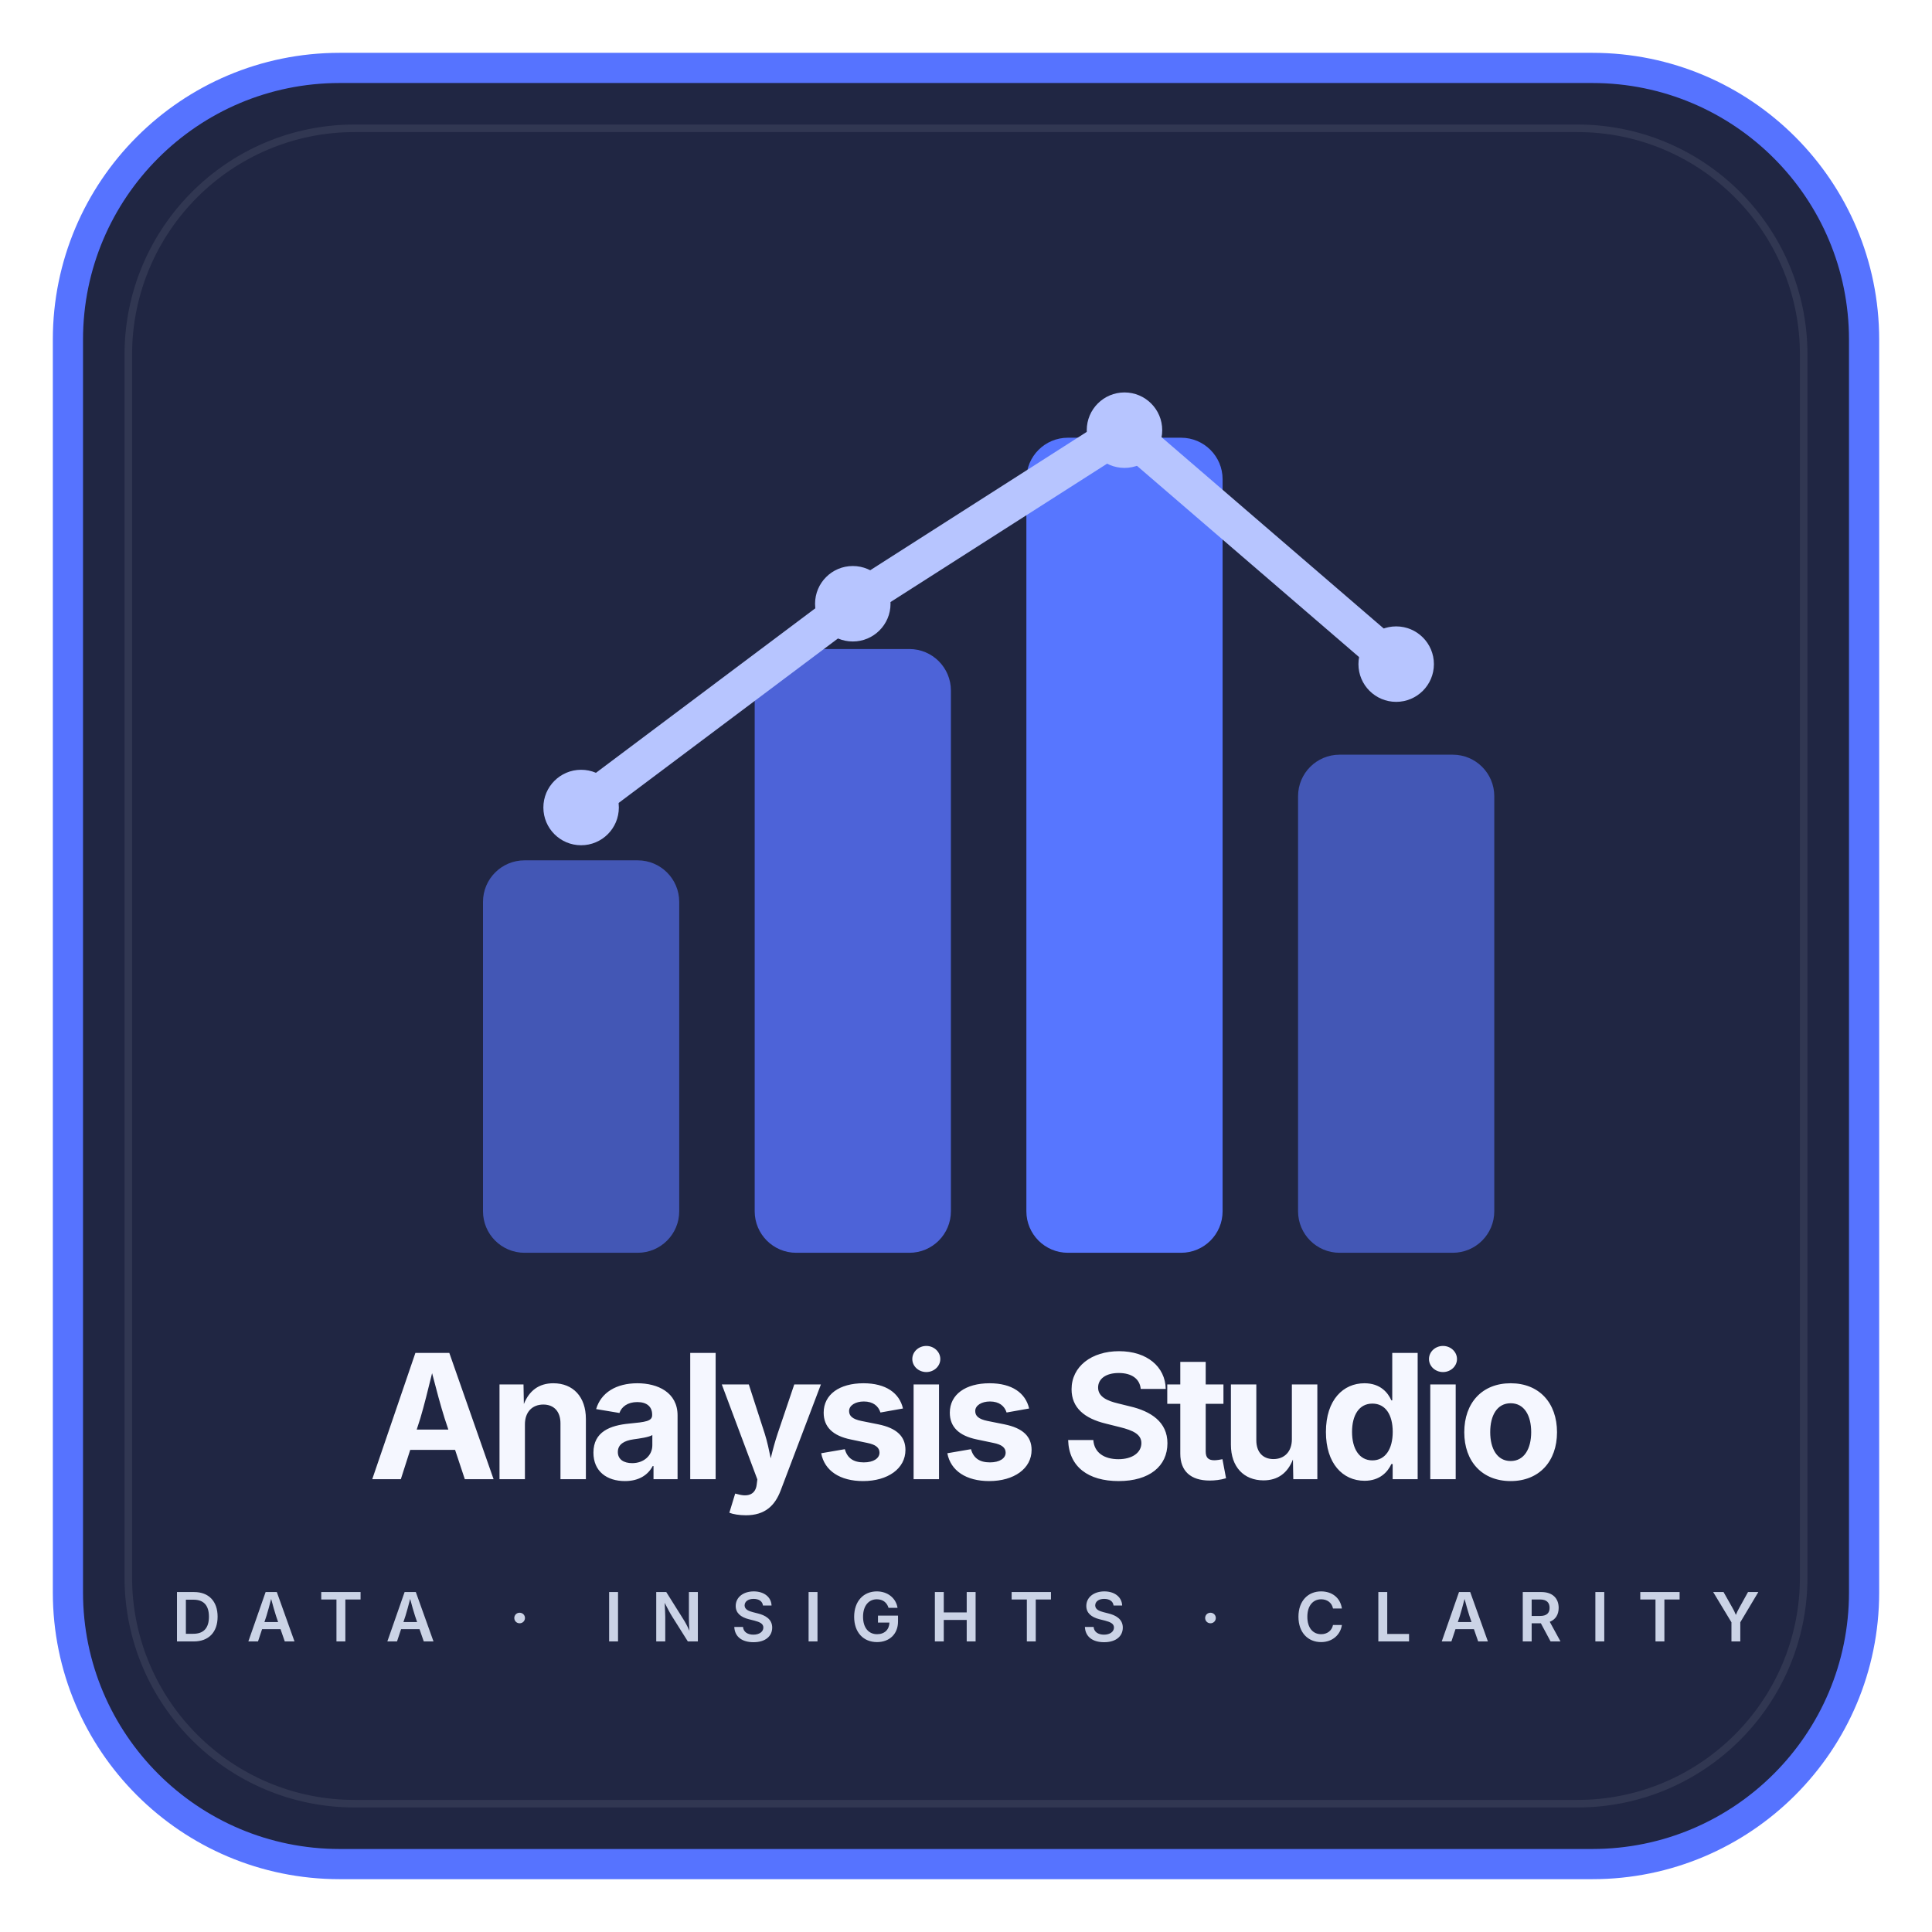
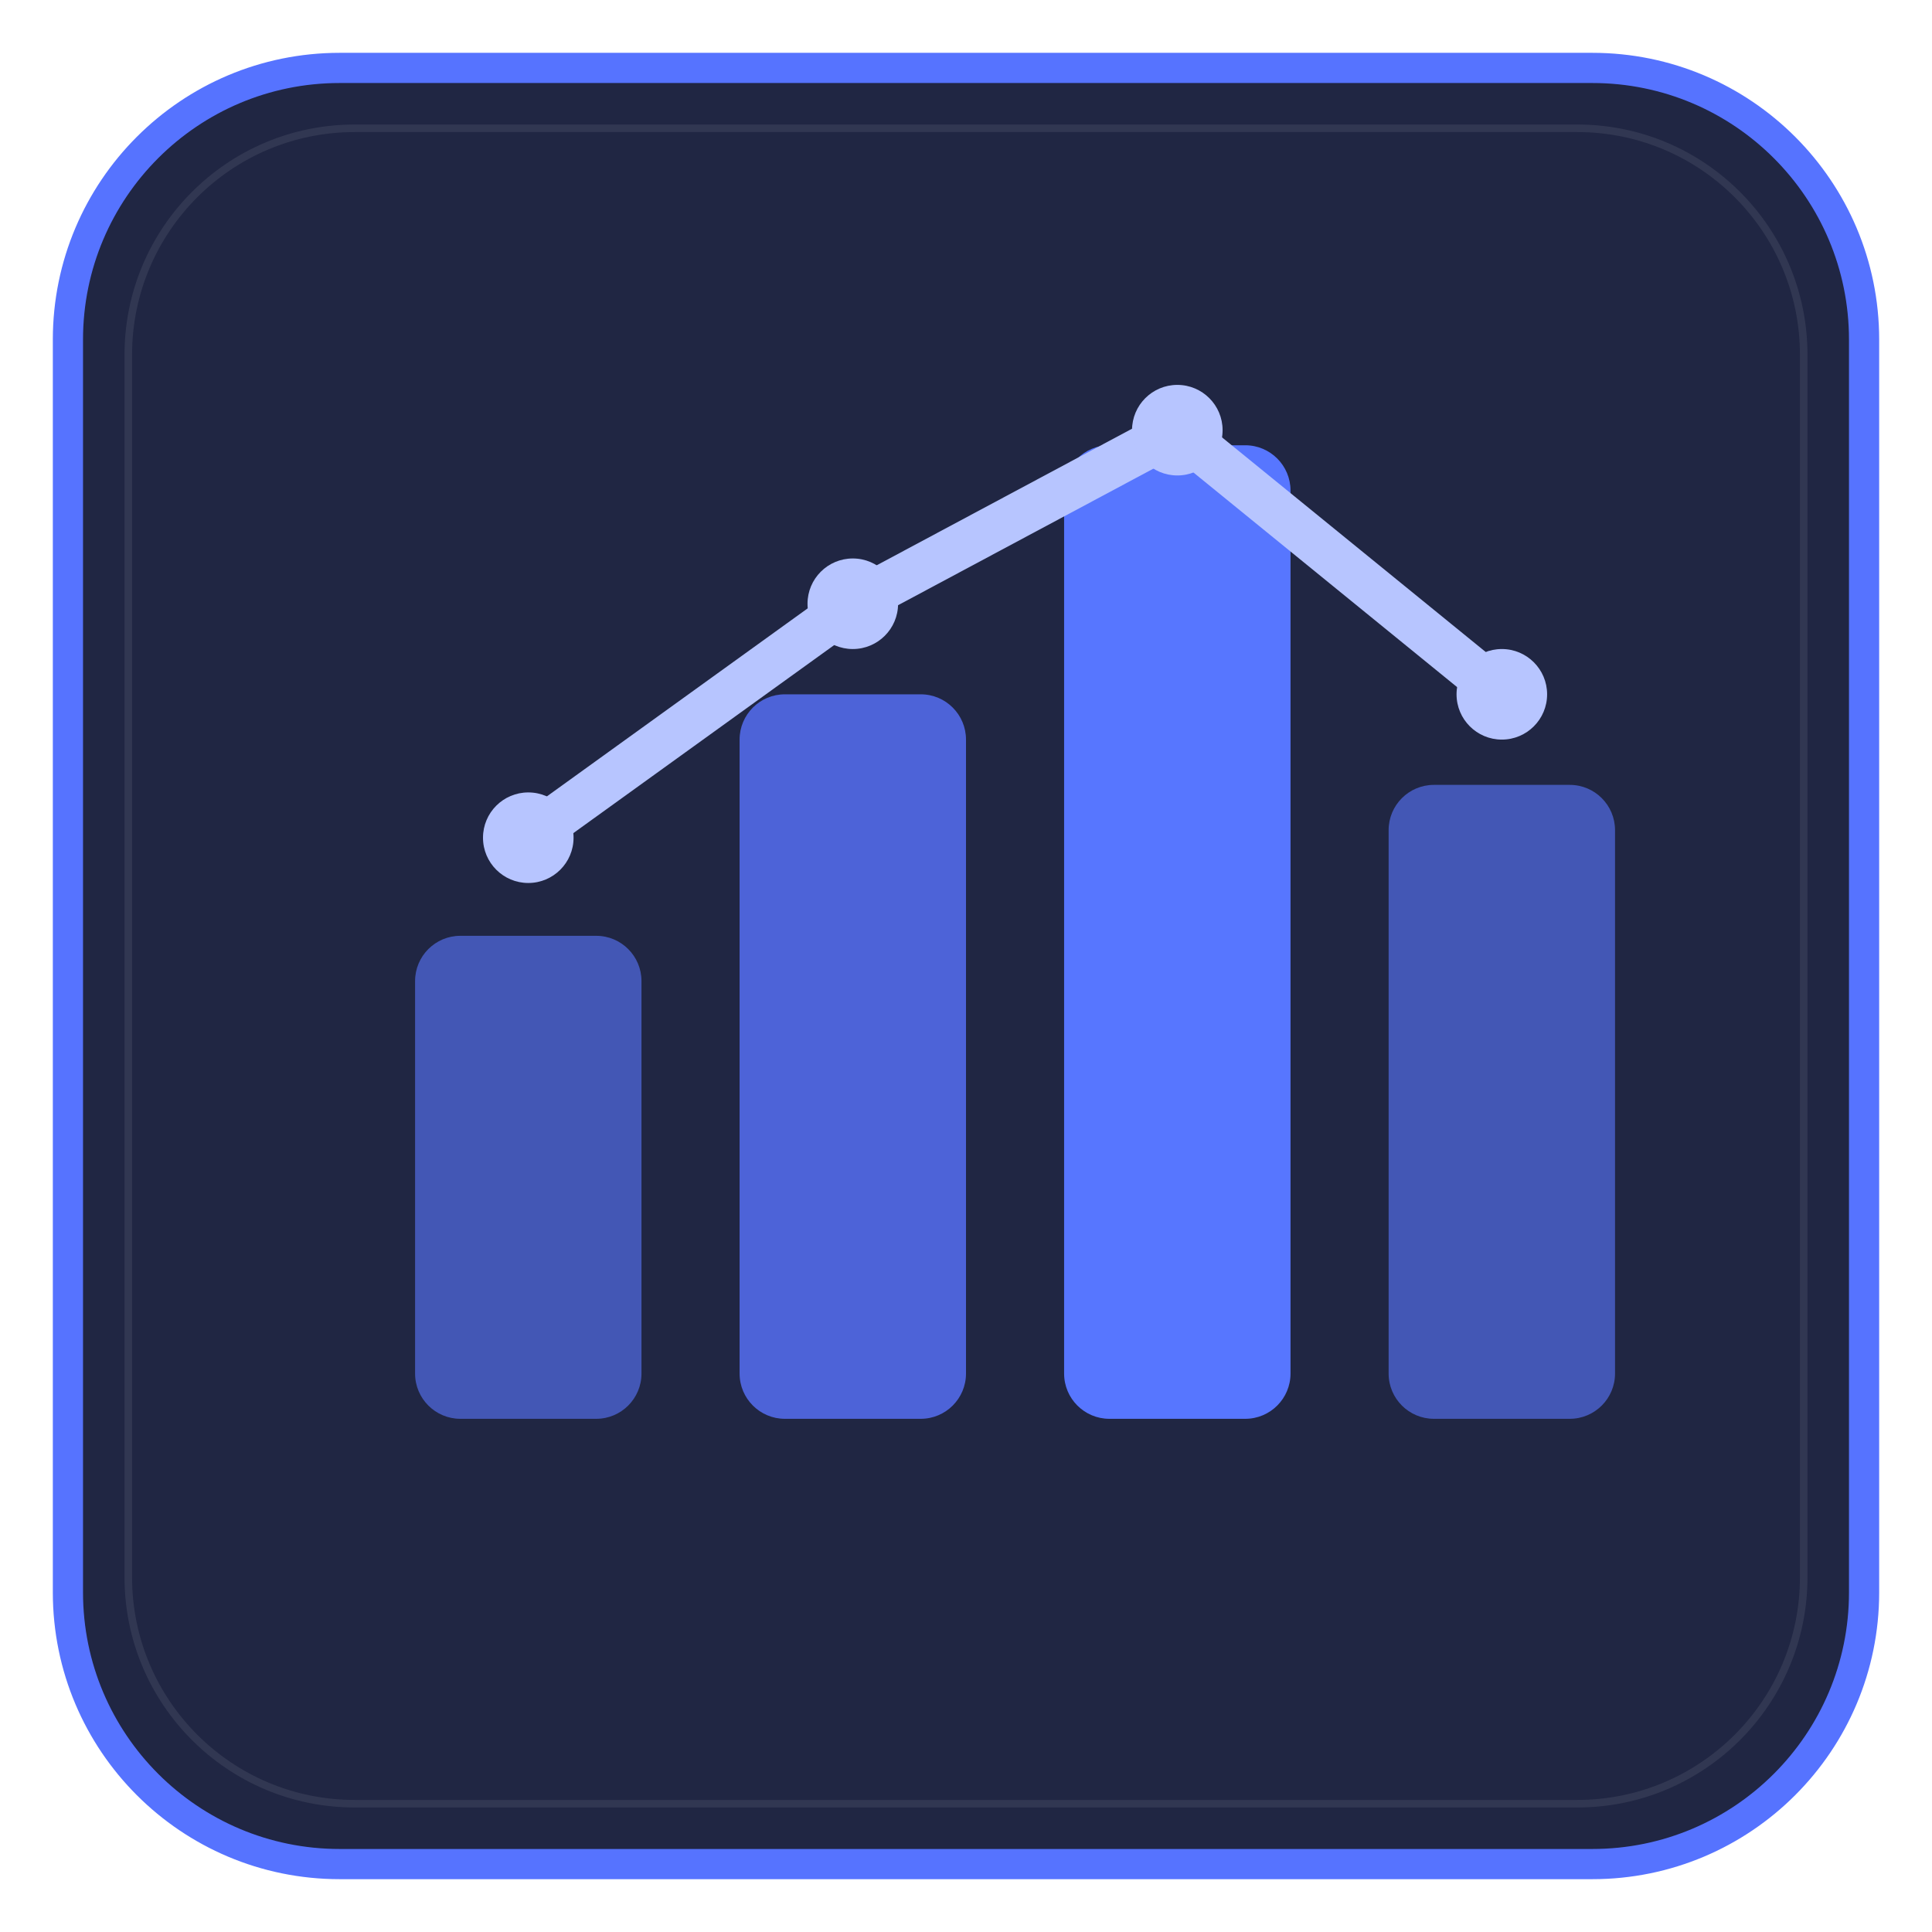
<svg xmlns="http://www.w3.org/2000/svg" viewBox="0 0 512 512" fill="none">
  <rect x="18" y="18" width="476" height="476" rx="72" fill="#202643" stroke="#5673FF" stroke-width="8" />
  <rect x="34" y="34" width="444" height="444" rx="60" stroke="rgba(255,255,255,0.08)" stroke-width="2" />
-   <rect x="128" y="228" width="52" height="104" rx="11" fill="#4357B5" />
-   <rect x="200" y="172" width="52" height="160" rx="11" fill="#4D63D8" />
-   <rect x="272" y="116" width="52" height="216" rx="11" fill="#5776FF" />
-   <rect x="344" y="200" width="52" height="132" rx="11" fill="#4357B5" />
-   <path d="M154 214L226 160L298 114L370 176" stroke="#B7C5FF" stroke-width="10" stroke-linecap="round" stroke-linejoin="round" />
-   <circle cx="154" cy="214" r="10" fill="#B7C5FF" />
-   <circle cx="226" cy="160" r="10" fill="#B7C5FF" />
-   <circle cx="298" cy="114" r="10" fill="#B7C5FF" />
-   <circle cx="370" cy="176" r="10" fill="#B7C5FF" />
-   <text x="256" y="392" fill="#F5F7FF" font-family="system-ui, -apple-system, BlinkMacSystemFont, 'Segoe UI', sans-serif" font-size="46" font-weight="700" letter-spacing="-2.4" text-anchor="middle">Analysis Studio</text>
-   <text x="256" y="435" fill="#CBD3E6" font-family="system-ui, -apple-system, BlinkMacSystemFont, 'Segoe UI', sans-serif" font-size="18" font-weight="600" letter-spacing="7.5" text-anchor="middle">DATA · INSIGHTS · CLARITY</text>
+   <rect x="110" y="248" width="60" height="128" rx="12" fill="#4357B5" />
+   <rect x="196" y="184" width="60" height="192" rx="12" fill="#4D63D8" />
+   <rect x="282" y="118" width="60" height="258" rx="12" fill="#5776FF" />
+   <rect x="368" y="208" width="60" height="168" rx="12" fill="#4357B5" />
+   <path d="M140 222L226 160L312 114L398 184" stroke="#B7C5FF" stroke-width="12" stroke-linecap="round" stroke-linejoin="round" />
+   <circle cx="140" cy="222" r="12" fill="#B7C5FF" />
+   <circle cx="226" cy="160" r="12" fill="#B7C5FF" />
+   <circle cx="312" cy="114" r="12" fill="#B7C5FF" />
+   <circle cx="398" cy="184" r="12" fill="#B7C5FF" />
</svg>
